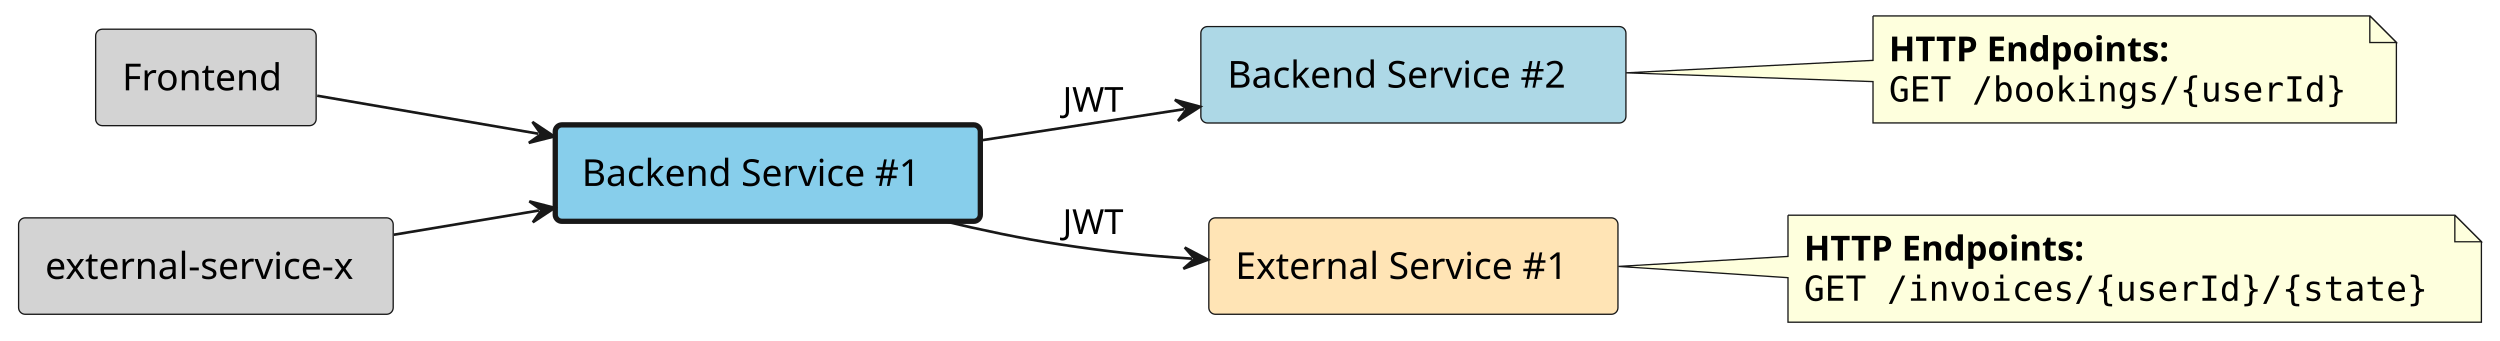
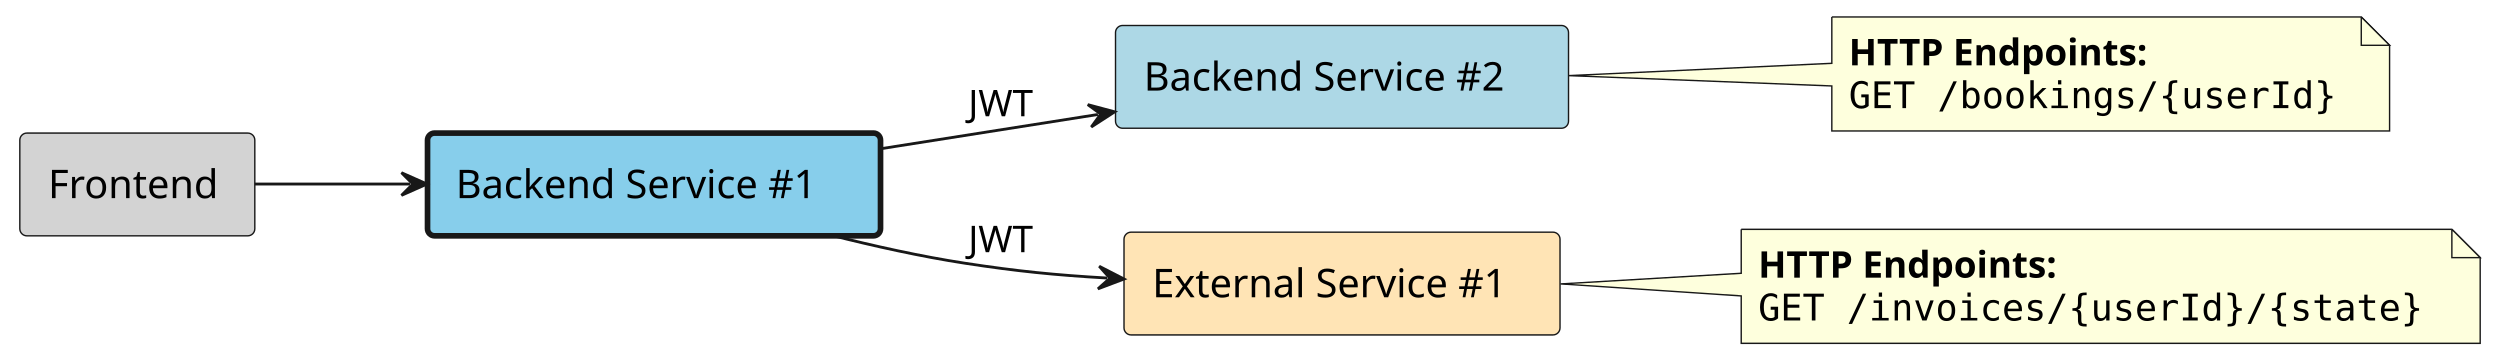
- <svg xmlns="http://www.w3.org/2000/svg" contentStyleType="text/css" height="128px" preserveAspectRatio="none" style="width:941px;height:128px;background:#FFFFFF;" version="1.1" viewBox="0 0 941 128" width="941px" zoomAndPan="magnify">
+ <svg xmlns="http://www.w3.org/2000/svg" contentStyleType="text/css" height="128px" preserveAspectRatio="none" style="width:883px;height:128px;background:#FFFFFF;" version="1.1" viewBox="0 0 883 128" width="883px" zoomAndPan="magnify">
  <defs />
  <g>
    <g id="elem_platform__application__frontend">
-       <rect fill="#D3D3D3" height="36.297" rx="2.5" ry="2.5" style="stroke:#181818;stroke-width:0.5;" width="83" x="36" y="11" />
-       <text fill="#000000" font-family="sans-serif" font-size="14" lengthAdjust="spacing" textLength="63" x="46" y="33.995">Frontend</text>
+       <rect fill="#D3D3D3" height="36.297" rx="2.5" ry="2.5" style="stroke:#181818;stroke-width:0.5;" width="83" x="7" y="47" />
+       <text fill="#000000" font-family="sans-serif" font-size="14" lengthAdjust="spacing" textLength="63" x="17" y="69.995">Frontend</text>
    </g>
    <g id="elem_platform__application__backend_service_1">
-       <rect fill="#87CEEB" height="36.297" rx="2.5" ry="2.5" style="stroke:#181818;stroke-width:2.0;" width="160" x="209" y="47" />
-       <text fill="#000000" font-family="sans-serif" font-size="14" lengthAdjust="spacing" textLength="140" x="219" y="69.995">Backend Service #1</text>
+       <rect fill="#87CEEB" height="36.297" rx="2.5" ry="2.5" style="stroke:#181818;stroke-width:2.0;" width="160" x="151" y="47" />
+       <text fill="#000000" font-family="sans-serif" font-size="14" lengthAdjust="spacing" textLength="140" x="161" y="69.995">Backend Service #1</text>
    </g>
    <g id="elem_platform__application__backend_service_2">
-       <rect fill="#ADD8E6" height="36.297" rx="2.5" ry="2.5" style="stroke:#181818;stroke-width:0.5;" width="160" x="452" y="10" />
-       <text fill="#000000" font-family="sans-serif" font-size="14" lengthAdjust="spacing" textLength="140" x="462" y="32.995">Backend Service #2</text>
+       <rect fill="#ADD8E6" height="36.297" rx="2.5" ry="2.5" style="stroke:#181818;stroke-width:0.5;" width="160" x="394" y="9" />
+       <text fill="#000000" font-family="sans-serif" font-size="14" lengthAdjust="spacing" textLength="140" x="404" y="31.995">Backend Service #2</text>
    </g>
    <g id="elem_GMN5">
-       <path d="M705,6 L705,22.72 L612.04,27.41 L705,30.72 L705,46.266 A0,0 0 0 0 705,46.266 L902,46.266 A0,0 0 0 0 902,46.266 L902,16 L892,6 L705,6 A0,0 0 0 0 705,6 " fill="#FEFFDD" style="stroke:#181818;stroke-width:0.5;" />
-       <path d="M892,6 L892,16 L902,16 L892,6 " fill="#FEFFDD" style="stroke:#181818;stroke-width:0.5;" />
-       <text fill="#000000" font-family="sans-serif" font-size="13" font-weight="bold" lengthAdjust="spacing" textLength="121" x="711" y="23.067">HTTP Endpoints:</text>
-       <text fill="#000000" font-family="monospace" font-size="13" lengthAdjust="spacing" textLength="176" x="711" y="38.2">GET /bookings/{userId}</text>
-     </g>
-     <g id="elem_external_service_x">
-       <rect fill="#D3D3D3" height="36.297" rx="2.5" ry="2.5" style="stroke:#181818;stroke-width:0.5;" width="141" x="7" y="82" />
-       <text fill="#000000" font-family="sans-serif" font-size="14" lengthAdjust="spacing" textLength="121" x="17" y="104.995">external-service-x</text>
+       <path d="M647,6 L647,22.36 L554.04,26.71 L647,30.36 L647,46.266 A0,0 0 0 0 647,46.266 L844,46.266 A0,0 0 0 0 844,46.266 L844,16 L834,6 L647,6 A0,0 0 0 0 647,6 " fill="#FEFFDD" style="stroke:#181818;stroke-width:0.5;" />
+       <path d="M834,6 L834,16 L844,16 L834,6 " fill="#FEFFDD" style="stroke:#181818;stroke-width:0.5;" />
+       <text fill="#000000" font-family="sans-serif" font-size="13" font-weight="bold" lengthAdjust="spacing" textLength="121" x="653" y="23.067">HTTP Endpoints:</text>
+       <text fill="#000000" font-family="monospace" font-size="13" lengthAdjust="spacing" textLength="176" x="653" y="38.2">GET /bookings/{userId}</text>
    </g>
    <g id="elem_platform__external_service_1">
-       <rect fill="#FFE4B5" height="36.297" rx="2.5" ry="2.5" style="stroke:#181818;stroke-width:0.5;" width="154" x="455" y="82" />
-       <text fill="#000000" font-family="sans-serif" font-size="14" lengthAdjust="spacing" textLength="134" x="465" y="104.995">External Service #1</text>
+       <rect fill="#FFE4B5" height="36.297" rx="2.5" ry="2.5" style="stroke:#181818;stroke-width:0.5;" width="154" x="397" y="82" />
+       <text fill="#000000" font-family="sans-serif" font-size="14" lengthAdjust="spacing" textLength="134" x="407" y="104.995">External Service #1</text>
    </g>
-     <g id="elem_GMN10">
-       <path d="M673,81 L673,96.52 L609.15,100.28 L673,104.52 L673,121.266 A0,0 0 0 0 673,121.266 L934,121.266 A0,0 0 0 0 934,121.266 L934,91 L924,81 L673,81 A0,0 0 0 0 673,81 " fill="#FEFFDD" style="stroke:#181818;stroke-width:0.5;" />
-       <path d="M924,81 L924,91 L934,91 L924,81 " fill="#FEFFDD" style="stroke:#181818;stroke-width:0.5;" />
-       <text fill="#000000" font-family="sans-serif" font-size="13" font-weight="bold" lengthAdjust="spacing" textLength="121" x="679" y="98.067">HTTP Endpoints:</text>
-       <text fill="#000000" font-family="monospace" font-size="13" lengthAdjust="spacing" textLength="240" x="679" y="113.2">GET /invoices/{userId}/{state}</text>
+     <g id="elem_GMN9">
+       <path d="M615,81 L615,96.52 L551.15,100.28 L615,104.52 L615,121.266 A0,0 0 0 0 615,121.266 L876,121.266 A0,0 0 0 0 876,121.266 L876,91 L866,81 L615,81 A0,0 0 0 0 615,81 " fill="#FEFFDD" style="stroke:#181818;stroke-width:0.5;" />
+       <path d="M866,81 L866,91 L876,91 L866,81 " fill="#FEFFDD" style="stroke:#181818;stroke-width:0.5;" />
+       <text fill="#000000" font-family="sans-serif" font-size="13" font-weight="bold" lengthAdjust="spacing" textLength="121" x="621" y="98.067">HTTP Endpoints:</text>
+       <text fill="#000000" font-family="monospace" font-size="13" lengthAdjust="spacing" textLength="240" x="621" y="113.2">GET /invoices/{userId}/{state}</text>
    </g>
    <g id="link_platform__application__frontend_platform__application__backend_service_1">
-       <path d="M119.39,36.03 C144.75,40.39 172.287,45.113 202.687,50.343 " fill="none" id="platform__application__frontend-to-platform__application__backend_service_1" style="stroke:#181818;stroke-width:1.0;" />
-       <polygon fill="#181818" points="208.6,51.36,200.409,45.892,203.672,50.512,199.052,53.776,208.6,51.36" style="stroke:#181818;stroke-width:1.0;" />
-     </g>
-     <g id="link_external_service_x_platform__application__backend_service_1">
-       <path d="M148.26,88.35 C167.66,85.1 182.952,82.547 202.862,79.227 " fill="none" id="external_service_x-to-platform__application__backend_service_1" style="stroke:#181818;stroke-width:1.0;" />
-       <polygon fill="#181818" points="208.78,78.24,199.245,75.775,203.848,79.062,200.56,83.666,208.78,78.24" style="stroke:#181818;stroke-width:1.0;" />
+       <path d="M90.01,65 C107.99,65 123.8,65 144.8,65 " fill="none" id="platform__application__frontend-to-platform__application__backend_service_1" style="stroke:#181818;stroke-width:1.0;" />
+       <polygon fill="#181818" points="150.8,65,141.8,61,145.8,65,141.8,69,150.8,65" style="stroke:#181818;stroke-width:1.0;" />
    </g>
    <g id="link_platform__application__backend_service_1_platform__application__backend_service_2">
-       <path d="M369.25,52.83 C395.72,48.77 419.29,45.151 445.78,41.081 " fill="none" id="platform__application__backend_service_1-to-platform__application__backend_service_2" style="stroke:#181818;stroke-width:1.0;" />
-       <polygon fill="#181818" points="451.71,40.17,442.207,37.583,446.768,40.929,443.422,45.49,451.71,40.17" style="stroke:#181818;stroke-width:1.0;" />
-       <text fill="#000000" font-family="sans-serif" font-size="13" lengthAdjust="spacing" textLength="21" x="400" y="42.067">JWT</text>
+       <path d="M311.25,52.5 C337.72,48.33 361.293,44.615 387.783,40.435 " fill="none" id="platform__application__backend_service_1-to-platform__application__backend_service_2" style="stroke:#181818;stroke-width:1.0;" />
+       <polygon fill="#181818" points="393.71,39.5,384.197,36.952,388.771,40.279,385.443,44.854,393.71,39.5" style="stroke:#181818;stroke-width:1.0;" />
+       <text fill="#000000" font-family="sans-serif" font-size="13" lengthAdjust="spacing" textLength="21" x="342" y="41.067">JWT</text>
    </g>
    <g id="link_platform__application__backend_service_1_platform__external_service_1">
-       <path d="M354.45,83.02 C369,86.52 384.45,89.78 399,92 C416.93,94.74 430.373,96.158 448.683,97.358 " fill="none" id="platform__application__backend_service_1-to-platform__external_service_1" style="stroke:#181818;stroke-width:1.0;" />
-       <polygon fill="#181818" points="454.67,97.75,445.951,93.17,449.681,97.423,445.428,101.153,454.67,97.75" style="stroke:#181818;stroke-width:1.0;" />
-       <text fill="#000000" font-family="sans-serif" font-size="13" lengthAdjust="spacing" textLength="21" x="400" y="88.067">JWT</text>
+       <path d="M293.24,83 C308.7,86.92 325.36,90.6 341,93 C359.03,95.77 372.61,97.145 391.01,98.205 " fill="none" id="platform__application__backend_service_1-to-platform__external_service_1" style="stroke:#181818;stroke-width:1.0;" />
+       <polygon fill="#181818" points="397,98.55,388.245,94.039,392.008,98.262,387.785,102.026,397,98.55" style="stroke:#181818;stroke-width:1.0;" />
+       <text fill="#000000" font-family="sans-serif" font-size="13" lengthAdjust="spacing" textLength="21" x="342" y="89.067">JWT</text>
    </g>
  </g>
</svg>
